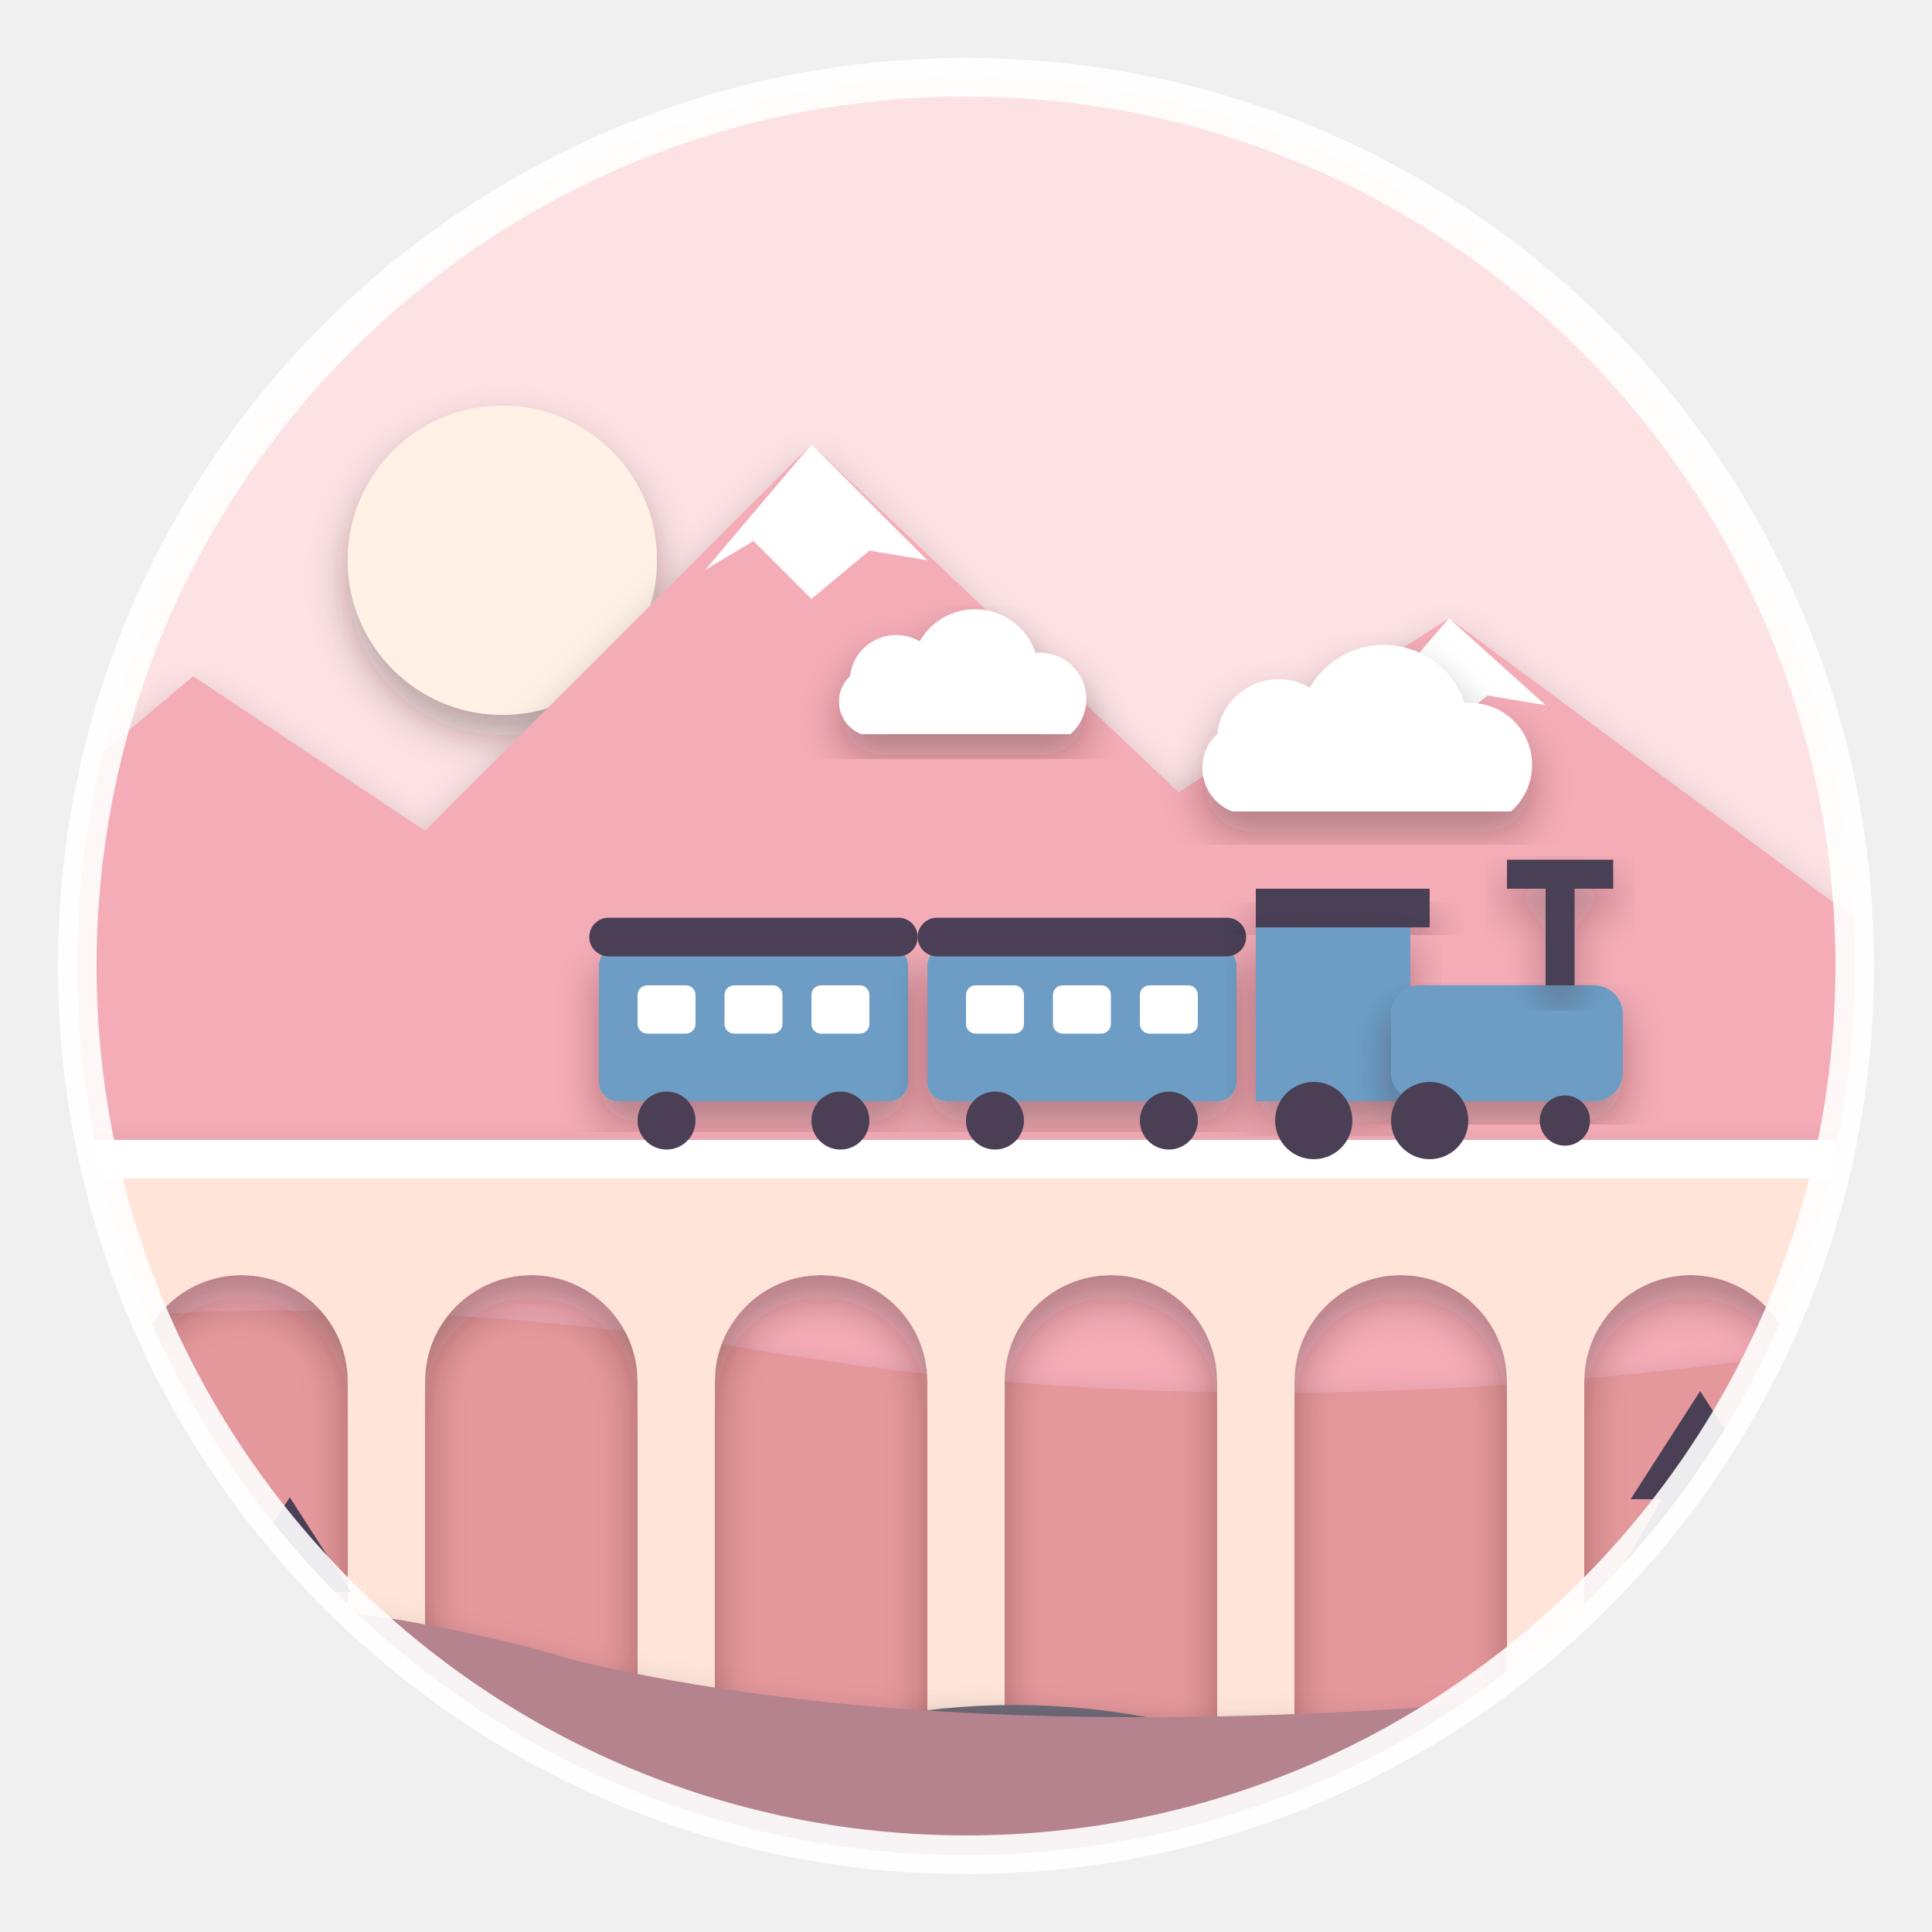
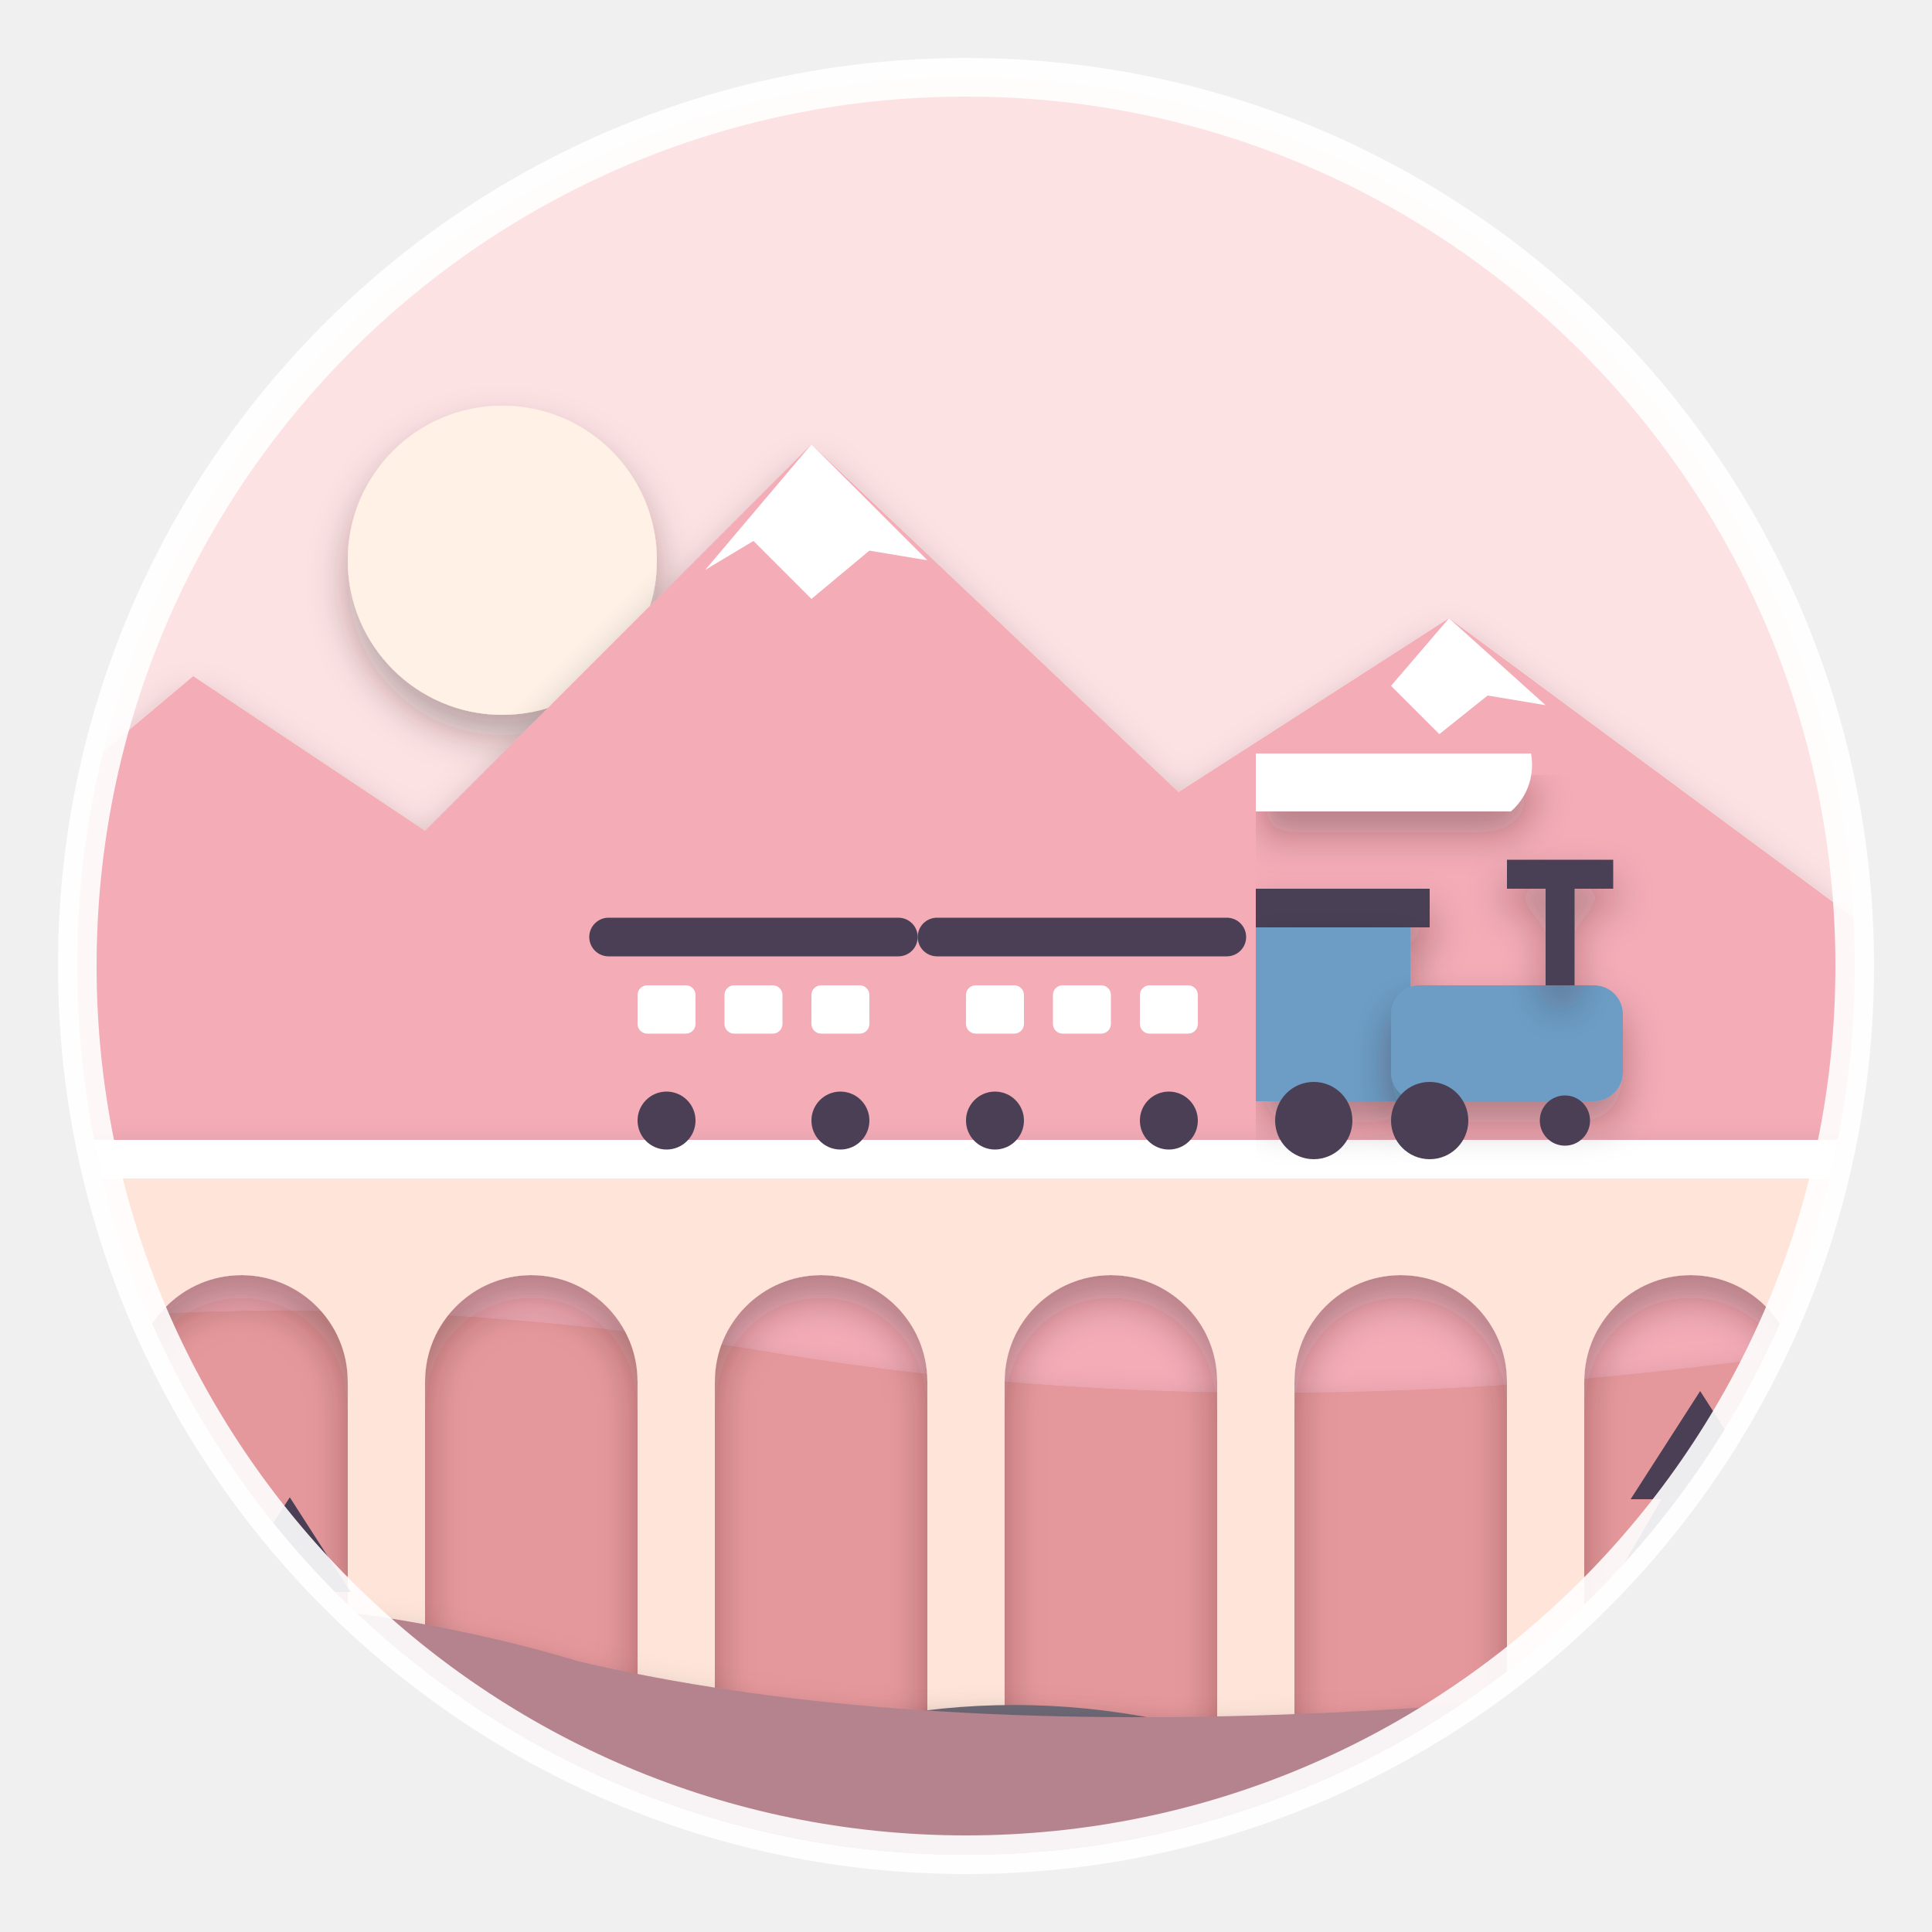
<svg xmlns="http://www.w3.org/2000/svg" viewBox="0 0 200 200" width="200" height="200">
  <defs>
    <clipPath id="clip">
      <circle cx="100" cy="100" r="92" />
    </clipPath>
-     <filter id="ps" x="-20%" y="-20%" width="140%" height="140%">
+     <filter id="ps" filterUnits="userSpaceOnUse" x="-40" y="-40" width="280" height="280">
      <feDropShadow dx="0" dy="2.2" stdDeviation="2" flood-color="#2a1f14" flood-opacity=".33" />
    </filter>
  </defs>
  <g clip-path="url(#clip)">
    <rect width="200" height="200" fill="#FDE2E4" />
    <circle filter="url(#ps)" cx="52" cy="58" r="16" fill="#FFF1E6" />
    <path filter="url(#ps)" d="M-30 112 L20 70 L44 86 L84 46 L122 82 L150 64 L196 98 L230 90 L230 230 L-30 230Z" fill="#F4ACB7" />
    <path d="M84 46 L96 58 L90 57 L84 62 L78 56 L73 59Z" fill="#FFFFFF" />
    <path d="M150 64 L160 73 L154 72 L149 76 L144 71Z" fill="#FFFFFF" />
    <path filter="url(#ps)" d="M-30 143.0 Q20 130 80 140 T210 136.0 L230 230 L-30 230Z" fill="#E5989B" />
    <path filter="url(#ps)" d="M-30 118 H230 V230 H-30Z M-16 230 V143.0 A11.0 11.0 0 0 1 6 143.0 V230Z M14 230 V143.0 A11.0 11.0 0 0 1 36 143.0 V230Z M44 230 V143.0 A11.0 11.0 0 0 1 66 143.0 V230Z M74 230 V143.0 A11.0 11.0 0 0 1 96 143.0 V230Z M104 230 V143.0 A11.0 11.0 0 0 1 126 143.0 V230Z M134 230 V143.0 A11.0 11.0 0 0 1 156 143.0 V230Z M164 230 V143.0 A11.0 11.0 0 0 1 186 143.0 V230Z" fill="#FFE5D9" fill-rule="evenodd" />
    <path d="M-30 118 H230 V122 H-30Z" fill="#FFFFFF" />
    <g transform="translate(170 118)">
      <path filter="url(#ps)" d="M-44 -42 a6.4 6.4 0 0 1 9.6 -4.8 a8.8 8.8 0 0 1 16.0 1.6 a6.4 6.4 0 0 1 4.8 11.2 H-42.4 a4.8 4.8 0 0 1 -1.6 -8.0Z" fill="#FFFFFF" />
      <path filter="url(#ps)" d="M-82 -48 a4.8 4.8 0 0 1 7.2 -3.6 a6.6 6.6 0 0 1 12.0 1.2 a4.8 4.8 0 0 1 3.6 8.4 H-80.8 a3.6 3.6 0 0 1 -1.2 -6.0Z" fill="#FFFFFF" />
      <path filter="url(#ps)" d="M-106 -20 H-78 A2 2 0 0 1 -76 -18 V-6 A2 2 0 0 1 -78 -4 H-106 A2 2 0 0 1 -108 -6 V-18 A2 2 0 0 1 -106 -20Z" fill="#6D9DC5" />
      <path d="M-107 -23 H-77 A2 2 0 0 1 -75 -21 V-21 A2 2 0 0 1 -77 -19 H-107 A2 2 0 0 1 -109 -21 V-21 A2 2 0 0 1 -107 -23Z" fill="#4A3F55" />
      <path d="M-103 -16 H-99 A1 1 0 0 1 -98 -15 V-12 A1 1 0 0 1 -99 -11 H-103 A1 1 0 0 1 -104 -12 V-15 A1 1 0 0 1 -103 -16Z" fill="#FFFFFF" />
      <path d="M-94 -16 H-90 A1 1 0 0 1 -89 -15 V-12 A1 1 0 0 1 -90 -11 H-94 A1 1 0 0 1 -95 -12 V-15 A1 1 0 0 1 -94 -16Z" fill="#FFFFFF" />
      <path d="M-85 -16 H-81 A1 1 0 0 1 -80 -15 V-12 A1 1 0 0 1 -81 -11 H-85 A1 1 0 0 1 -86 -12 V-15 A1 1 0 0 1 -85 -16Z" fill="#FFFFFF" />
      <path d="M-104 -2 a3 3 0 1 0 6 0 a3 3 0 1 0 -6 0ZM-86 -2 a3 3 0 1 0 6 0 a3 3 0 1 0 -6 0Z" fill="#4A3F55" />
      <path filter="url(#ps)" d="M-72 -20 H-44 A2 2 0 0 1 -42 -18 V-6 A2 2 0 0 1 -44 -4 H-72 A2 2 0 0 1 -74 -6 V-18 A2 2 0 0 1 -72 -20Z" fill="#6D9DC5" />
      <path d="M-73 -23 H-43 A2 2 0 0 1 -41 -21 V-21 A2 2 0 0 1 -43 -19 H-73 A2 2 0 0 1 -75 -21 V-21 A2 2 0 0 1 -73 -23Z" fill="#4A3F55" />
      <path d="M-69 -16 H-65 A1 1 0 0 1 -64 -15 V-12 A1 1 0 0 1 -65 -11 H-69 A1 1 0 0 1 -70 -12 V-15 A1 1 0 0 1 -69 -16Z" fill="#FFFFFF" />
      <path d="M-60 -16 H-56 A1 1 0 0 1 -55 -15 V-12 A1 1 0 0 1 -56 -11 H-60 A1 1 0 0 1 -61 -12 V-15 A1 1 0 0 1 -60 -16Z" fill="#FFFFFF" />
      <path d="M-51 -16 H-47 A1 1 0 0 1 -46 -15 V-12 A1 1 0 0 1 -47 -11 H-51 A1 1 0 0 1 -52 -12 V-15 A1 1 0 0 1 -51 -16Z" fill="#FFFFFF" />
      <path d="M-70 -2 a3 3 0 1 0 6 0 a3 3 0 1 0 -6 0ZM-52 -2 a3 3 0 1 0 6 0 a3 3 0 1 0 -6 0Z" fill="#4A3F55" />
      <path filter="url(#ps)" d="M-40 -26 H-22 V-22 H-40Z" fill="#4A3F55" />
      <path filter="url(#ps)" d="M-40 -22 H-24 V-4 H-40Z" fill="#6D9DC5" />
      <path filter="url(#ps)" d="M-23 -16 H-5 A3 3 0 0 1 -2 -13 V-7 A3 3 0 0 1 -5 -4 H-23 A3 3 0 0 1 -26 -7 V-13 A3 3 0 0 1 -23 -16Z" fill="#6D9DC5" />
      <path filter="url(#ps)" d="M-10 -16 V-26 H-14 V-29 H-3 V-26 H-7 V-16Z" fill="#4A3F55" />
      <path d="M-38 -2 a4 4 0 1 0 8 0 a4 4 0 1 0 -8 0ZM-26 -2 a4 4 0 1 0 8 0 a4 4 0 1 0 -8 0ZM-10.6 -2 a2.6 2.6 0 1 0 5.2 0 a2.6 2.6 0 1 0 -5.2 0Z" fill="#4A3F55" />
    </g>
    <path filter="url(#ps)" d="M-30 178 Q-15.0 175 0 178 T30 178 T60 178 T90 178 T120 178 T150 178 T180 178 T210 178 T240 178 L230 230 L-30 230Z" fill="#6D6875" />
    <path filter="url(#ps)" d="M-30 170 Q20 160 60 172 Q120 186 230 166 L230 230 L-30 230Z" fill="#B5838D" />
    <path d="M14 145.0 L22.1 157.6 L18.5 157.6 L24.8 168.4 L15.8 168.4 V172 H12.2 V168.4 L3.2 168.4 L9.5 157.6 L5.9 157.6Z" fill="#4A3F55" />
    <path d="M30 155.0 L36.3 164.8 L33.5 164.8 L38.4 173.2 L31.4 173.2 V176 H28.6 V173.2 L21.6 173.2 L26.5 164.8 L23.7 164.8Z" fill="#4A3F55" />
    <path d="M176 144.0 L183.2 155.2 L180.0 155.2 L185.6 164.8 L177.6 164.8 V168 H174.4 V164.8 L166.4 164.8 L172.0 155.2 L168.8 155.2Z" fill="#4A3F55" />
  </g>
  <circle cx="100" cy="100" r="92" fill="none" stroke="#fff" stroke-width="4" opacity=".9" />
</svg>
